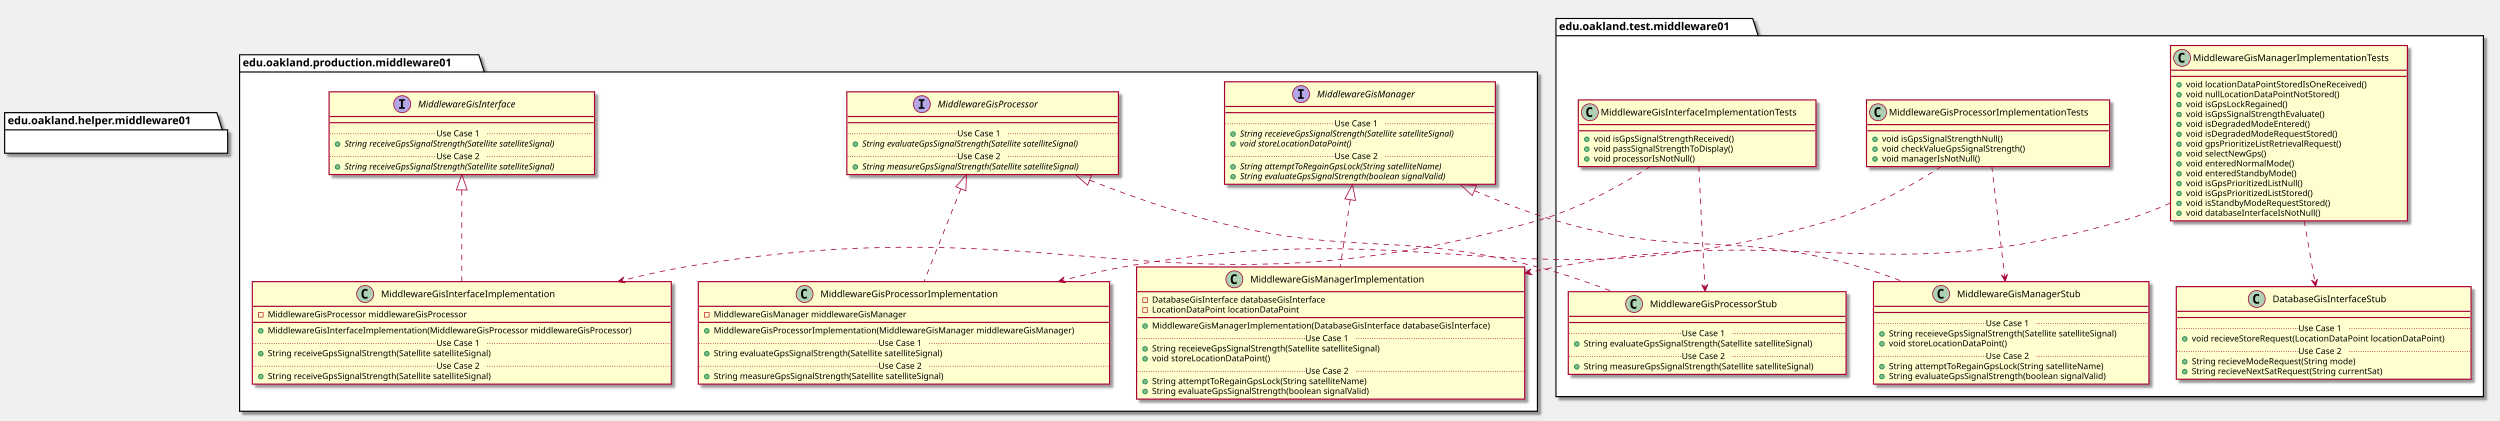
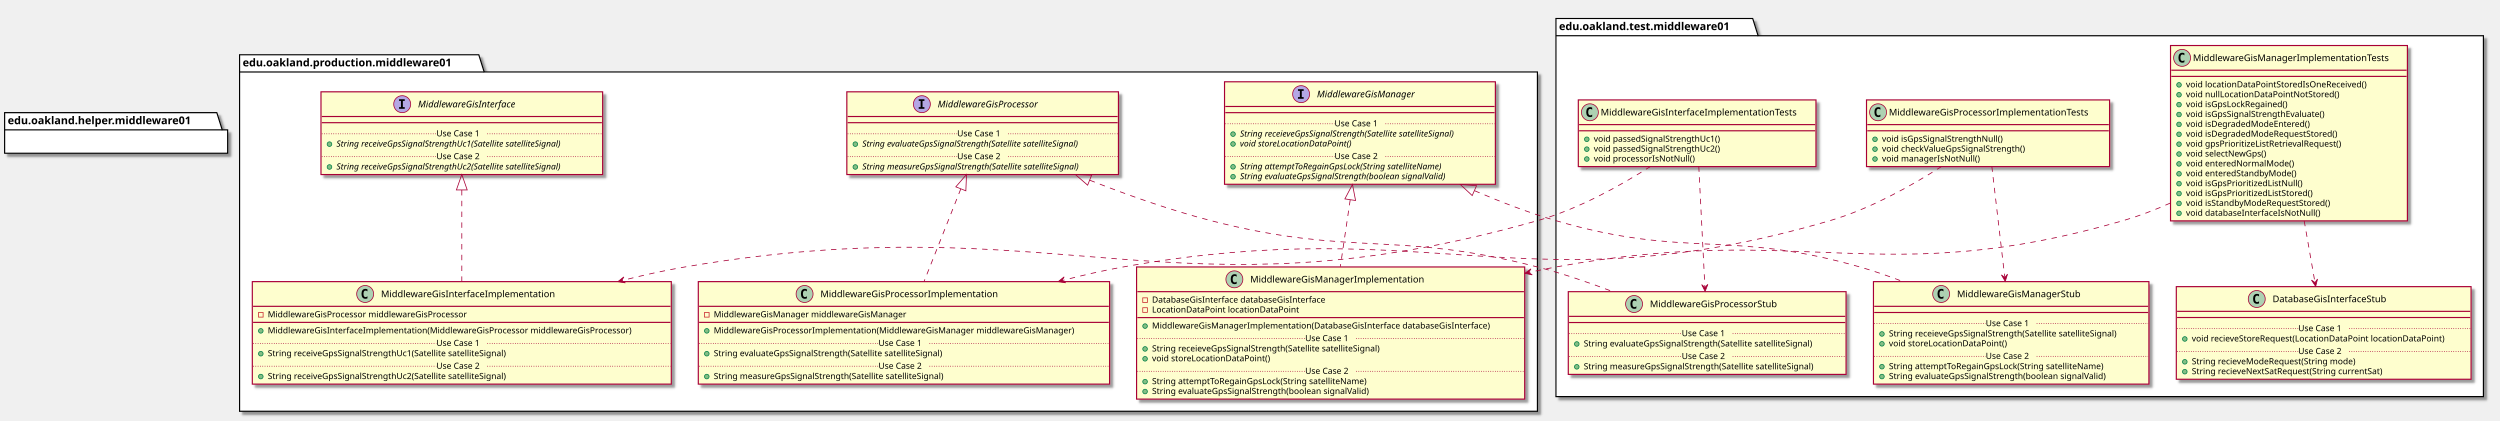
<svg xmlns="http://www.w3.org/2000/svg" contentScriptType="application/ecmascript" contentStyleType="text/css" height="545px" preserveAspectRatio="none" style="width:3240px;height:545px;" version="1.1" viewBox="0 0 3240 545" width="3240px" zoomAndPan="magnify">
  <defs>
-     <filter height="300%" id="f161nkrgvckgdg" width="300%" x="-1" y="-1">
+     <filter height="300%" id="f181ivobrq4kw2" width="300%" x="-1" y="-1">
      <feGaussianBlur result="blurOut" stdDeviation="2.0" />
      <feColorMatrix in="blurOut" result="blurOut2" type="matrix" values="0 0 0 0 0 0 0 0 0 0 0 0 0 0 0 0 0 0 .4 0" />
      <feOffset dx="4.0" dy="4.0" in="blurOut2" result="blurOut3" />
      <feBlend in="SourceGraphic" in2="blurOut3" mode="normal" />
    </filter>
  </defs>
  <g>
-     <polygon fill="#FFFFFF" filter="url(#f161nkrgvckgdg)" points="310.5,71,620.5,71,627.5,93.297,1992.5,93.297,1992.5,533,310.5,533,310.5,71" style="stroke: #000000; stroke-width: 1.5;" />
+     <polygon fill="#FFFFFF" filter="url(#f181ivobrq4kw2)" points="310.5,71,620.5,71,627.5,93.297,1992.5,93.297,1992.5,533,310.5,533,310.5,71" style="stroke: #000000; stroke-width: 1.5;" />
    <line style="stroke: #000000; stroke-width: 1.5;" x1="310.5" x2="627.5" y1="93.297" y2="93.297" />
    <text fill="#000000" font-family="sans-serif" font-size="14" font-weight="bold" lengthAdjust="spacingAndGlyphs" textLength="304" x="314.5" y="85.995">edu.oakland.production.middleware01</text>
-     <polygon fill="#FFFFFF" filter="url(#f161nkrgvckgdg)" points="2016.5,24,2271.5,24,2278.5,46.297,3218.5,46.297,3218.5,514,2016.5,514,2016.5,24" style="stroke: #000000; stroke-width: 1.5;" />
+     <polygon fill="#FFFFFF" filter="url(#f181ivobrq4kw2)" points="2016.5,24,2271.5,24,2278.5,46.297,3218.5,46.297,3218.5,514,2016.5,514,2016.5,24" style="stroke: #000000; stroke-width: 1.5;" />
    <line style="stroke: #000000; stroke-width: 1.5;" x1="2016.5" x2="2278.5" y1="46.297" y2="46.297" />
    <text fill="#000000" font-family="sans-serif" font-size="14" font-weight="bold" lengthAdjust="spacingAndGlyphs" textLength="249" x="2020.5" y="38.995">edu.oakland.test.middleware01</text>
-     <rect fill="#FEFECE" filter="url(#f161nkrgvckgdg)" height="107.219" id="MiddlewareGisInterface" style="stroke: #A80036; stroke-width: 1.5;" width="344" x="426.5" y="119" />
+     <rect fill="#FEFECE" filter="url(#f181ivobrq4kw2)" height="107.219" id="MiddlewareGisInterface" style="stroke: #A80036; stroke-width: 1.5;" width="365" x="416" y="119" />
    <ellipse cx="521.25" cy="135" fill="#B4A7E5" rx="11" ry="11" style="stroke: #A80036; stroke-width: 1.0;" />
    <path d="M517.172,130.766 L517.172,128.609 L524.562,128.609 L524.562,130.766 L522.094,130.766 L522.094,138.844 L524.562,138.844 L524.562,141 L517.172,141 L517.172,138.844 L519.641,138.844 L519.641,130.766 L517.172,130.766 Z " />
    <text fill="#000000" font-family="sans-serif" font-size="12" font-style="italic" lengthAdjust="spacingAndGlyphs" textLength="146" x="541.75" y="139.154">MiddlewareGisInterface</text>
-     <line style="stroke: #A80036; stroke-width: 1.5;" x1="427.5" x2="769.5" y1="151" y2="151" />
-     <line style="stroke: #A80036; stroke-width: 1.5;" x1="427.5" x2="769.5" y1="159" y2="159" />
-     <ellipse cx="437.5" cy="186.805" fill="#84BE84" rx="3" ry="3" style="stroke: #038048; stroke-width: 1.0;" />
-     <text fill="#000000" font-family="sans-serif" font-size="11" font-style="italic" lengthAdjust="spacingAndGlyphs" textLength="318" x="446.5" y="190.015">String receiveGpsSignalStrength(Satellite satelliteSignal)</text>
-     <line style="stroke: #A80036; stroke-width: 1.0; stroke-dasharray: 1.0,2.0;" x1="427.5" x2="565.5" y1="173.402" y2="173.402" />
+     <line style="stroke: #A80036; stroke-width: 1.5;" x1="417" x2="780" y1="151" y2="151" />
+     <line style="stroke: #A80036; stroke-width: 1.5;" x1="417" x2="780" y1="159" y2="159" />
+     <ellipse cx="427" cy="186.805" fill="#84BE84" rx="3" ry="3" style="stroke: #038048; stroke-width: 1.0;" />
+     <text fill="#000000" font-family="sans-serif" font-size="11" font-style="italic" lengthAdjust="spacingAndGlyphs" textLength="339" x="436" y="190.015">String receiveGpsSignalStrengthUc1(Satellite satelliteSignal)</text>
+     <line style="stroke: #A80036; stroke-width: 1.0; stroke-dasharray: 1.0,2.0;" x1="417" x2="565.5" y1="173.402" y2="173.402" />
    <text fill="#000000" font-family="sans-serif" font-size="11" lengthAdjust="spacingAndGlyphs" textLength="66" x="565.5" y="176.71">Use Case 1</text>
-     <line style="stroke: #A80036; stroke-width: 1.0; stroke-dasharray: 1.0,2.0;" x1="631.5" x2="769.5" y1="173.402" y2="173.402" />
-     <ellipse cx="437.5" cy="216.414" fill="#84BE84" rx="3" ry="3" style="stroke: #038048; stroke-width: 1.0;" />
-     <text fill="#000000" font-family="sans-serif" font-size="11" font-style="italic" lengthAdjust="spacingAndGlyphs" textLength="318" x="446.5" y="219.625">String receiveGpsSignalStrength(Satellite satelliteSignal)</text>
-     <line style="stroke: #A80036; stroke-width: 1.0; stroke-dasharray: 1.0,2.0;" x1="427.5" x2="565.5" y1="203.012" y2="203.012" />
+     <line style="stroke: #A80036; stroke-width: 1.0; stroke-dasharray: 1.0,2.0;" x1="631.5" x2="780" y1="173.402" y2="173.402" />
+     <ellipse cx="427" cy="216.414" fill="#84BE84" rx="3" ry="3" style="stroke: #038048; stroke-width: 1.0;" />
+     <text fill="#000000" font-family="sans-serif" font-size="11" font-style="italic" lengthAdjust="spacingAndGlyphs" textLength="339" x="436" y="219.625">String receiveGpsSignalStrengthUc2(Satellite satelliteSignal)</text>
+     <line style="stroke: #A80036; stroke-width: 1.0; stroke-dasharray: 1.0,2.0;" x1="417" x2="565.5" y1="203.012" y2="203.012" />
    <text fill="#000000" font-family="sans-serif" font-size="11" lengthAdjust="spacingAndGlyphs" textLength="66" x="565.5" y="206.32">Use Case 2</text>
-     <line style="stroke: #A80036; stroke-width: 1.0; stroke-dasharray: 1.0,2.0;" x1="631.5" x2="769.5" y1="203.012" y2="203.012" />
-     <rect fill="#FEFECE" filter="url(#f161nkrgvckgdg)" height="107.219" id="MiddlewareGisProcessor" style="stroke: #A80036; stroke-width: 1.5;" width="352" x="1097.5" y="119" />
+     <line style="stroke: #A80036; stroke-width: 1.0; stroke-dasharray: 1.0,2.0;" x1="631.5" x2="780" y1="203.012" y2="203.012" />
+     <rect fill="#FEFECE" filter="url(#f181ivobrq4kw2)" height="107.219" id="MiddlewareGisProcessor" style="stroke: #A80036; stroke-width: 1.5;" width="352" x="1097.5" y="119" />
    <ellipse cx="1194.75" cy="135" fill="#B4A7E5" rx="11" ry="11" style="stroke: #A80036; stroke-width: 1.0;" />
    <path d="M1190.672,130.766 L1190.672,128.609 L1198.062,128.609 L1198.062,130.766 L1195.594,130.766 L1195.594,138.844 L1198.062,138.844 L1198.062,141 L1190.672,141 L1190.672,138.844 L1193.141,138.844 L1193.141,130.766 L1190.672,130.766 Z " />
    <text fill="#000000" font-family="sans-serif" font-size="12" font-style="italic" lengthAdjust="spacingAndGlyphs" textLength="149" x="1215.25" y="139.154">MiddlewareGisProcessor</text>
    <line style="stroke: #A80036; stroke-width: 1.5;" x1="1098.5" x2="1448.5" y1="151" y2="151" />
    <line style="stroke: #A80036; stroke-width: 1.5;" x1="1098.5" x2="1448.5" y1="159" y2="159" />
    <ellipse cx="1108.5" cy="186.805" fill="#84BE84" rx="3" ry="3" style="stroke: #038048; stroke-width: 1.0;" />
    <text fill="#000000" font-family="sans-serif" font-size="11" font-style="italic" lengthAdjust="spacingAndGlyphs" textLength="325" x="1117.5" y="190.015">String evaluateGpsSignalStrength(Satellite satelliteSignal)</text>
    <line style="stroke: #A80036; stroke-width: 1.0; stroke-dasharray: 1.0,2.0;" x1="1098.5" x2="1240.5" y1="173.402" y2="173.402" />
    <text fill="#000000" font-family="sans-serif" font-size="11" lengthAdjust="spacingAndGlyphs" textLength="66" x="1240.5" y="176.71">Use Case 1</text>
    <line style="stroke: #A80036; stroke-width: 1.0; stroke-dasharray: 1.0,2.0;" x1="1306.5" x2="1448.5" y1="173.402" y2="173.402" />
    <ellipse cx="1108.5" cy="216.414" fill="#84BE84" rx="3" ry="3" style="stroke: #038048; stroke-width: 1.0;" />
    <text fill="#000000" font-family="sans-serif" font-size="11" font-style="italic" lengthAdjust="spacingAndGlyphs" textLength="326" x="1117.5" y="219.625">String measureGpsSignalStrength(Satellite satelliteSignal)</text>
    <line style="stroke: #A80036; stroke-width: 1.0; stroke-dasharray: 1.0,2.0;" x1="1098.5" x2="1240.5" y1="203.012" y2="203.012" />
    <text fill="#000000" font-family="sans-serif" font-size="11" lengthAdjust="spacingAndGlyphs" textLength="66" x="1240.5" y="206.32">Use Case 2</text>
    <line style="stroke: #A80036; stroke-width: 1.0; stroke-dasharray: 1.0,2.0;" x1="1306.5" x2="1448.5" y1="203.012" y2="203.012" />
-     <rect fill="#FEFECE" filter="url(#f161nkrgvckgdg)" height="132.828" id="MiddlewareGisManager" style="stroke: #A80036; stroke-width: 1.5;" width="351" x="1587" y="106" />
+     <rect fill="#FEFECE" filter="url(#f181ivobrq4kw2)" height="132.828" id="MiddlewareGisManager" style="stroke: #A80036; stroke-width: 1.5;" width="351" x="1587" y="106" />
    <ellipse cx="1686.25" cy="122" fill="#B4A7E5" rx="11" ry="11" style="stroke: #A80036; stroke-width: 1.0;" />
    <path d="M1682.172,117.766 L1682.172,115.609 L1689.562,115.609 L1689.562,117.766 L1687.094,117.766 L1687.094,125.844 L1689.562,125.844 L1689.562,128 L1682.172,128 L1682.172,125.844 L1684.641,125.844 L1684.641,117.766 L1682.172,117.766 Z " />
    <text fill="#000000" font-family="sans-serif" font-size="12" font-style="italic" lengthAdjust="spacingAndGlyphs" textLength="144" x="1706.75" y="126.154">MiddlewareGisManager</text>
    <line style="stroke: #A80036; stroke-width: 1.5;" x1="1588" x2="1937" y1="138" y2="138" />
    <line style="stroke: #A80036; stroke-width: 1.5;" x1="1588" x2="1937" y1="146" y2="146" />
    <ellipse cx="1598" cy="173.805" fill="#84BE84" rx="3" ry="3" style="stroke: #038048; stroke-width: 1.0;" />
    <text fill="#000000" font-family="sans-serif" font-size="11" font-style="italic" lengthAdjust="spacingAndGlyphs" textLength="325" x="1607" y="177.015">String receieveGpsSignalStrength(Satellite satelliteSignal)</text>
    <ellipse cx="1598" cy="186.609" fill="#84BE84" rx="3" ry="3" style="stroke: #038048; stroke-width: 1.0;" />
    <text fill="#000000" font-family="sans-serif" font-size="11" font-style="italic" lengthAdjust="spacingAndGlyphs" textLength="166" x="1607" y="189.82">void storeLocationDataPoint()</text>
    <line style="stroke: #A80036; stroke-width: 1.0; stroke-dasharray: 1.0,2.0;" x1="1588" x2="1729.5" y1="160.402" y2="160.402" />
    <text fill="#000000" font-family="sans-serif" font-size="11" lengthAdjust="spacingAndGlyphs" textLength="66" x="1729.5" y="163.71">Use Case 1</text>
    <line style="stroke: #A80036; stroke-width: 1.0; stroke-dasharray: 1.0,2.0;" x1="1795.5" x2="1937" y1="160.402" y2="160.402" />
    <ellipse cx="1598" cy="216.219" fill="#84BE84" rx="3" ry="3" style="stroke: #038048; stroke-width: 1.0;" />
    <text fill="#000000" font-family="sans-serif" font-size="11" font-style="italic" lengthAdjust="spacingAndGlyphs" textLength="303" x="1607" y="219.429">String attemptToRegainGpsLock(String satelliteName)</text>
    <ellipse cx="1598" cy="229.023" fill="#84BE84" rx="3" ry="3" style="stroke: #038048; stroke-width: 1.0;" />
    <text fill="#000000" font-family="sans-serif" font-size="11" font-style="italic" lengthAdjust="spacingAndGlyphs" textLength="308" x="1607" y="232.234">String evaluateGpsSignalStrength(boolean signalValid)</text>
    <line style="stroke: #A80036; stroke-width: 1.0; stroke-dasharray: 1.0,2.0;" x1="1588" x2="1729.5" y1="202.816" y2="202.816" />
    <text fill="#000000" font-family="sans-serif" font-size="11" lengthAdjust="spacingAndGlyphs" textLength="66" x="1729.5" y="206.125">Use Case 2</text>
    <line style="stroke: #A80036; stroke-width: 1.0; stroke-dasharray: 1.0,2.0;" x1="1795.5" x2="1937" y1="202.816" y2="202.816" />
-     <rect fill="#FEFECE" filter="url(#f161nkrgvckgdg)" height="132.828" id="MiddlewareGisInterfaceImplementation" style="stroke: #A80036; stroke-width: 1.5;" width="543" x="327" y="365" />
+     <rect fill="#FEFECE" filter="url(#f181ivobrq4kw2)" height="132.828" id="MiddlewareGisInterfaceImplementation" style="stroke: #A80036; stroke-width: 1.5;" width="543" x="327" y="365" />
    <ellipse cx="473.25" cy="381" fill="#ADD1B2" rx="11" ry="11" style="stroke: #A80036; stroke-width: 1.0;" />
    <path d="M476.219,386.641 Q475.641,386.938 475,387.078 Q474.359,387.234 473.656,387.234 Q471.156,387.234 469.828,385.594 Q468.516,383.938 468.516,380.812 Q468.516,377.688 469.828,376.031 Q471.156,374.375 473.656,374.375 Q474.359,374.375 475,374.531 Q475.656,374.688 476.219,374.984 L476.219,377.703 Q475.594,377.125 475,376.859 Q474.406,376.578 473.781,376.578 Q472.438,376.578 471.75,377.656 Q471.062,378.719 471.062,380.812 Q471.062,382.906 471.75,383.984 Q472.438,385.047 473.781,385.047 Q474.406,385.047 475,384.781 Q475.594,384.5 476.219,383.922 L476.219,386.641 Z " />
    <text fill="#000000" font-family="sans-serif" font-size="12" lengthAdjust="spacingAndGlyphs" textLength="242" x="493.75" y="385.154">MiddlewareGisInterfaceImplementation</text>
    <line style="stroke: #A80036; stroke-width: 1.5;" x1="328" x2="869" y1="397" y2="397" />
    <rect fill="none" height="6" style="stroke: #C82930; stroke-width: 1.0;" width="6" x="335" y="405" />
    <text fill="#000000" font-family="sans-serif" font-size="11" lengthAdjust="spacingAndGlyphs" textLength="288" x="347" y="411.21">MiddlewareGisProcessor middlewareGisProcessor</text>
    <line style="stroke: #A80036; stroke-width: 1.5;" x1="328" x2="869" y1="417.805" y2="417.805" />
    <ellipse cx="338" cy="428.805" fill="#84BE84" rx="3" ry="3" style="stroke: #038048; stroke-width: 1.0;" />
    <text fill="#000000" font-family="sans-serif" font-size="11" lengthAdjust="spacingAndGlyphs" textLength="517" x="347" y="432.015">MiddlewareGisInterfaceImplementation(MiddlewareGisProcessor middlewareGisProcessor)</text>
    <ellipse cx="338" cy="458.414" fill="#84BE84" rx="3" ry="3" style="stroke: #038048; stroke-width: 1.0;" />
-     <text fill="#000000" font-family="sans-serif" font-size="11" lengthAdjust="spacingAndGlyphs" textLength="324" x="347" y="461.625">String receiveGpsSignalStrength(Satellite satelliteSignal)</text>
+     <text fill="#000000" font-family="sans-serif" font-size="11" lengthAdjust="spacingAndGlyphs" textLength="345" x="347" y="461.625">String receiveGpsSignalStrengthUc1(Satellite satelliteSignal)</text>
    <line style="stroke: #A80036; stroke-width: 1.0; stroke-dasharray: 1.0,2.0;" x1="328" x2="565.5" y1="445.012" y2="445.012" />
    <text fill="#000000" font-family="sans-serif" font-size="11" lengthAdjust="spacingAndGlyphs" textLength="66" x="565.5" y="448.32">Use Case 1</text>
    <line style="stroke: #A80036; stroke-width: 1.0; stroke-dasharray: 1.0,2.0;" x1="631.5" x2="869" y1="445.012" y2="445.012" />
    <ellipse cx="338" cy="488.023" fill="#84BE84" rx="3" ry="3" style="stroke: #038048; stroke-width: 1.0;" />
-     <text fill="#000000" font-family="sans-serif" font-size="11" lengthAdjust="spacingAndGlyphs" textLength="324" x="347" y="491.234">String receiveGpsSignalStrength(Satellite satelliteSignal)</text>
+     <text fill="#000000" font-family="sans-serif" font-size="11" lengthAdjust="spacingAndGlyphs" textLength="345" x="347" y="491.234">String receiveGpsSignalStrengthUc2(Satellite satelliteSignal)</text>
    <line style="stroke: #A80036; stroke-width: 1.0; stroke-dasharray: 1.0,2.0;" x1="328" x2="565.5" y1="474.621" y2="474.621" />
    <text fill="#000000" font-family="sans-serif" font-size="11" lengthAdjust="spacingAndGlyphs" textLength="66" x="565.5" y="477.929">Use Case 2</text>
    <line style="stroke: #A80036; stroke-width: 1.0; stroke-dasharray: 1.0,2.0;" x1="631.5" x2="869" y1="474.621" y2="474.621" />
-     <rect fill="#FEFECE" filter="url(#f161nkrgvckgdg)" height="132.828" id="MiddlewareGisProcessorImplementation" style="stroke: #A80036; stroke-width: 1.5;" width="533" x="905" y="365" />
+     <rect fill="#FEFECE" filter="url(#f181ivobrq4kw2)" height="132.828" id="MiddlewareGisProcessorImplementation" style="stroke: #A80036; stroke-width: 1.5;" width="533" x="905" y="365" />
    <ellipse cx="1042.75" cy="381" fill="#ADD1B2" rx="11" ry="11" style="stroke: #A80036; stroke-width: 1.0;" />
    <path d="M1045.719,386.641 Q1045.141,386.938 1044.5,387.078 Q1043.859,387.234 1043.156,387.234 Q1040.656,387.234 1039.328,385.594 Q1038.016,383.938 1038.016,380.812 Q1038.016,377.688 1039.328,376.031 Q1040.656,374.375 1043.156,374.375 Q1043.859,374.375 1044.5,374.531 Q1045.156,374.688 1045.719,374.984 L1045.719,377.703 Q1045.094,377.125 1044.5,376.859 Q1043.906,376.578 1043.281,376.578 Q1041.938,376.578 1041.25,377.656 Q1040.562,378.719 1040.562,380.812 Q1040.562,382.906 1041.25,383.984 Q1041.938,385.047 1043.281,385.047 Q1043.906,385.047 1044.5,384.781 Q1045.094,384.5 1045.719,383.922 L1045.719,386.641 Z " />
    <text fill="#000000" font-family="sans-serif" font-size="12" lengthAdjust="spacingAndGlyphs" textLength="249" x="1063.25" y="385.154">MiddlewareGisProcessorImplementation</text>
    <line style="stroke: #A80036; stroke-width: 1.5;" x1="906" x2="1437" y1="397" y2="397" />
    <rect fill="none" height="6" style="stroke: #C82930; stroke-width: 1.0;" width="6" x="913" y="405" />
    <text fill="#000000" font-family="sans-serif" font-size="11" lengthAdjust="spacingAndGlyphs" textLength="270" x="925" y="411.21">MiddlewareGisManager middlewareGisManager</text>
    <line style="stroke: #A80036; stroke-width: 1.5;" x1="906" x2="1437" y1="417.805" y2="417.805" />
    <ellipse cx="916" cy="428.805" fill="#84BE84" rx="3" ry="3" style="stroke: #038048; stroke-width: 1.0;" />
    <text fill="#000000" font-family="sans-serif" font-size="11" lengthAdjust="spacingAndGlyphs" textLength="507" x="925" y="432.015">MiddlewareGisProcessorImplementation(MiddlewareGisManager middlewareGisManager)</text>
    <ellipse cx="916" cy="458.414" fill="#84BE84" rx="3" ry="3" style="stroke: #038048; stroke-width: 1.0;" />
    <text fill="#000000" font-family="sans-serif" font-size="11" lengthAdjust="spacingAndGlyphs" textLength="331" x="925" y="461.625">String evaluateGpsSignalStrength(Satellite satelliteSignal)</text>
    <line style="stroke: #A80036; stroke-width: 1.0; stroke-dasharray: 1.0,2.0;" x1="906" x2="1138.5" y1="445.012" y2="445.012" />
    <text fill="#000000" font-family="sans-serif" font-size="11" lengthAdjust="spacingAndGlyphs" textLength="66" x="1138.5" y="448.32">Use Case 1</text>
    <line style="stroke: #A80036; stroke-width: 1.0; stroke-dasharray: 1.0,2.0;" x1="1204.5" x2="1437" y1="445.012" y2="445.012" />
    <ellipse cx="916" cy="488.023" fill="#84BE84" rx="3" ry="3" style="stroke: #038048; stroke-width: 1.0;" />
    <text fill="#000000" font-family="sans-serif" font-size="11" lengthAdjust="spacingAndGlyphs" textLength="334" x="925" y="491.234">String measureGpsSignalStrength(Satellite satelliteSignal)</text>
    <line style="stroke: #A80036; stroke-width: 1.0; stroke-dasharray: 1.0,2.0;" x1="906" x2="1138.5" y1="474.621" y2="474.621" />
    <text fill="#000000" font-family="sans-serif" font-size="11" lengthAdjust="spacingAndGlyphs" textLength="66" x="1138.5" y="477.929">Use Case 2</text>
    <line style="stroke: #A80036; stroke-width: 1.0; stroke-dasharray: 1.0,2.0;" x1="1204.5" x2="1437" y1="474.621" y2="474.621" />
-     <rect fill="#FEFECE" filter="url(#f161nkrgvckgdg)" height="171.242" id="MiddlewareGisManagerImplementation" style="stroke: #A80036; stroke-width: 1.5;" width="503" x="1473" y="346" />
+     <rect fill="#FEFECE" filter="url(#f181ivobrq4kw2)" height="171.242" id="MiddlewareGisManagerImplementation" style="stroke: #A80036; stroke-width: 1.5;" width="503" x="1473" y="346" />
    <ellipse cx="1599.75" cy="362" fill="#ADD1B2" rx="11" ry="11" style="stroke: #A80036; stroke-width: 1.0;" />
    <path d="M1602.719,367.641 Q1602.141,367.938 1601.5,368.078 Q1600.859,368.234 1600.156,368.234 Q1597.656,368.234 1596.328,366.594 Q1595.016,364.938 1595.016,361.812 Q1595.016,358.688 1596.328,357.031 Q1597.656,355.375 1600.156,355.375 Q1600.859,355.375 1601.5,355.531 Q1602.156,355.688 1602.719,355.984 L1602.719,358.703 Q1602.094,358.125 1601.5,357.859 Q1600.906,357.578 1600.281,357.578 Q1598.938,357.578 1598.25,358.656 Q1597.562,359.719 1597.562,361.812 Q1597.562,363.906 1598.25,364.984 Q1598.938,366.047 1600.281,366.047 Q1600.906,366.047 1601.5,365.781 Q1602.094,365.5 1602.719,364.922 L1602.719,367.641 Z " />
    <text fill="#000000" font-family="sans-serif" font-size="12" lengthAdjust="spacingAndGlyphs" textLength="241" x="1620.25" y="366.154">MiddlewareGisManagerImplementation</text>
    <line style="stroke: #A80036; stroke-width: 1.5;" x1="1474" x2="1975" y1="378" y2="378" />
    <rect fill="none" height="6" style="stroke: #C82930; stroke-width: 1.0;" width="6" x="1481" y="386" />
    <text fill="#000000" font-family="sans-serif" font-size="11" lengthAdjust="spacingAndGlyphs" textLength="249" x="1493" y="392.21">DatabaseGisInterface databaseGisInterface</text>
    <rect fill="none" height="6" style="stroke: #C82930; stroke-width: 1.0;" width="6" x="1481" y="398.805" />
    <text fill="#000000" font-family="sans-serif" font-size="11" lengthAdjust="spacingAndGlyphs" textLength="203" x="1493" y="405.015">LocationDataPoint locationDataPoint</text>
    <line style="stroke: #A80036; stroke-width: 1.5;" x1="1474" x2="1975" y1="411.609" y2="411.609" />
    <ellipse cx="1484" cy="422.609" fill="#84BE84" rx="3" ry="3" style="stroke: #038048; stroke-width: 1.0;" />
    <text fill="#000000" font-family="sans-serif" font-size="11" lengthAdjust="spacingAndGlyphs" textLength="477" x="1493" y="425.82">MiddlewareGisManagerImplementation(DatabaseGisInterface databaseGisInterface)</text>
    <ellipse cx="1484" cy="452.219" fill="#84BE84" rx="3" ry="3" style="stroke: #038048; stroke-width: 1.0;" />
    <text fill="#000000" font-family="sans-serif" font-size="11" lengthAdjust="spacingAndGlyphs" textLength="331" x="1493" y="455.429">String receieveGpsSignalStrength(Satellite satelliteSignal)</text>
    <ellipse cx="1484" cy="465.023" fill="#84BE84" rx="3" ry="3" style="stroke: #038048; stroke-width: 1.0;" />
    <text fill="#000000" font-family="sans-serif" font-size="11" lengthAdjust="spacingAndGlyphs" textLength="166" x="1493" y="468.234">void storeLocationDataPoint()</text>
    <line style="stroke: #A80036; stroke-width: 1.0; stroke-dasharray: 1.0,2.0;" x1="1474" x2="1691.5" y1="438.816" y2="438.816" />
    <text fill="#000000" font-family="sans-serif" font-size="11" lengthAdjust="spacingAndGlyphs" textLength="66" x="1691.5" y="442.125">Use Case 1</text>
    <line style="stroke: #A80036; stroke-width: 1.0; stroke-dasharray: 1.0,2.0;" x1="1757.5" x2="1975" y1="438.816" y2="438.816" />
    <ellipse cx="1484" cy="494.633" fill="#84BE84" rx="3" ry="3" style="stroke: #038048; stroke-width: 1.0;" />
    <text fill="#000000" font-family="sans-serif" font-size="11" lengthAdjust="spacingAndGlyphs" textLength="306" x="1493" y="497.843">String attemptToRegainGpsLock(String satelliteName)</text>
    <ellipse cx="1484" cy="507.438" fill="#84BE84" rx="3" ry="3" style="stroke: #038048; stroke-width: 1.0;" />
    <text fill="#000000" font-family="sans-serif" font-size="11" lengthAdjust="spacingAndGlyphs" textLength="311" x="1493" y="510.648">String evaluateGpsSignalStrength(boolean signalValid)</text>
    <line style="stroke: #A80036; stroke-width: 1.0; stroke-dasharray: 1.0,2.0;" x1="1474" x2="1691.5" y1="481.231" y2="481.231" />
    <text fill="#000000" font-family="sans-serif" font-size="11" lengthAdjust="spacingAndGlyphs" textLength="66" x="1691.5" y="484.539">Use Case 2</text>
    <line style="stroke: #A80036; stroke-width: 1.0; stroke-dasharray: 1.0,2.0;" x1="1757.5" x2="1975" y1="481.231" y2="481.231" />
-     <rect fill="#FEFECE" filter="url(#f161nkrgvckgdg)" height="86.414" id="MiddlewareGisInterfaceImplementationTests" style="stroke: #A80036; stroke-width: 1.5;" width="308" x="2045.5" y="129.5" />
+     <rect fill="#FEFECE" filter="url(#f181ivobrq4kw2)" height="86.414" id="MiddlewareGisInterfaceImplementationTests" style="stroke: #A80036; stroke-width: 1.5;" width="308" x="2045.5" y="129.5" />
    <ellipse cx="2060.5" cy="145.5" fill="#ADD1B2" rx="11" ry="11" style="stroke: #A80036; stroke-width: 1.0;" />
    <path d="M2063.469,151.141 Q2062.891,151.438 2062.25,151.578 Q2061.609,151.734 2060.906,151.734 Q2058.406,151.734 2057.078,150.094 Q2055.766,148.438 2055.766,145.312 Q2055.766,142.188 2057.078,140.531 Q2058.406,138.875 2060.906,138.875 Q2061.609,138.875 2062.25,139.031 Q2062.906,139.188 2063.469,139.484 L2063.469,142.203 Q2062.844,141.625 2062.25,141.359 Q2061.656,141.078 2061.031,141.078 Q2059.688,141.078 2059,142.156 Q2058.312,143.219 2058.312,145.312 Q2058.312,147.406 2059,148.484 Q2059.688,149.547 2061.031,149.547 Q2061.656,149.547 2062.25,149.281 Q2062.844,149 2063.469,148.422 L2063.469,151.141 Z " />
    <text fill="#000000" font-family="sans-serif" font-size="12" lengthAdjust="spacingAndGlyphs" textLength="276" x="2074.5" y="149.654">MiddlewareGisInterfaceImplementationTests</text>
    <line style="stroke: #A80036; stroke-width: 1.5;" x1="2046.5" x2="2352.5" y1="161.5" y2="161.5" />
    <line style="stroke: #A80036; stroke-width: 1.5;" x1="2046.5" x2="2352.5" y1="169.5" y2="169.5" />
    <ellipse cx="2056.5" cy="180.5" fill="#84BE84" rx="3" ry="3" style="stroke: #038048; stroke-width: 1.0;" />
-     <text fill="#000000" font-family="sans-serif" font-size="11" lengthAdjust="spacingAndGlyphs" textLength="202" x="2065.5" y="183.71">void isGpsSignalStrengthReceived()</text>
+     <text fill="#000000" font-family="sans-serif" font-size="11" lengthAdjust="spacingAndGlyphs" textLength="182" x="2065.5" y="183.71">void passedSignalStrengthUc1()</text>
    <ellipse cx="2056.5" cy="193.305" fill="#84BE84" rx="3" ry="3" style="stroke: #038048; stroke-width: 1.0;" />
-     <text fill="#000000" font-family="sans-serif" font-size="11" lengthAdjust="spacingAndGlyphs" textLength="202" x="2065.5" y="196.515">void passSignalStrengthToDisplay()</text>
+     <text fill="#000000" font-family="sans-serif" font-size="11" lengthAdjust="spacingAndGlyphs" textLength="182" x="2065.5" y="196.515">void passedSignalStrengthUc2()</text>
    <ellipse cx="2056.5" cy="206.109" fill="#84BE84" rx="3" ry="3" style="stroke: #038048; stroke-width: 1.0;" />
    <text fill="#000000" font-family="sans-serif" font-size="11" lengthAdjust="spacingAndGlyphs" textLength="143" x="2065.5" y="209.32">void processorIsNotNull()</text>
-     <rect fill="#FEFECE" filter="url(#f161nkrgvckgdg)" height="107.219" id="MiddlewareGisProcessorStub" style="stroke: #A80036; stroke-width: 1.5;" width="360" x="2032.5" y="378" />
+     <rect fill="#FEFECE" filter="url(#f181ivobrq4kw2)" height="107.219" id="MiddlewareGisProcessorStub" style="stroke: #A80036; stroke-width: 1.5;" width="360" x="2032.5" y="378" />
    <ellipse cx="2117.75" cy="394" fill="#ADD1B2" rx="11" ry="11" style="stroke: #A80036; stroke-width: 1.0;" />
    <path d="M2120.719,399.641 Q2120.141,399.938 2119.5,400.078 Q2118.859,400.234 2118.156,400.234 Q2115.656,400.234 2114.328,398.594 Q2113.016,396.938 2113.016,393.812 Q2113.016,390.688 2114.328,389.031 Q2115.656,387.375 2118.156,387.375 Q2118.859,387.375 2119.5,387.531 Q2120.156,387.688 2120.719,387.984 L2120.719,390.703 Q2120.094,390.125 2119.5,389.859 Q2118.906,389.578 2118.281,389.578 Q2116.938,389.578 2116.25,390.656 Q2115.562,391.719 2115.562,393.812 Q2115.562,395.906 2116.25,396.984 Q2116.938,398.047 2118.281,398.047 Q2118.906,398.047 2119.5,397.781 Q2120.094,397.5 2120.719,396.922 L2120.719,399.641 Z " />
    <text fill="#000000" font-family="sans-serif" font-size="12" lengthAdjust="spacingAndGlyphs" textLength="181" x="2138.25" y="398.154">MiddlewareGisProcessorStub</text>
    <line style="stroke: #A80036; stroke-width: 1.5;" x1="2033.5" x2="2391.5" y1="410" y2="410" />
    <line style="stroke: #A80036; stroke-width: 1.5;" x1="2033.5" x2="2391.5" y1="418" y2="418" />
    <ellipse cx="2043.5" cy="445.805" fill="#84BE84" rx="3" ry="3" style="stroke: #038048; stroke-width: 1.0;" />
    <text fill="#000000" font-family="sans-serif" font-size="11" lengthAdjust="spacingAndGlyphs" textLength="331" x="2052.5" y="449.015">String evaluateGpsSignalStrength(Satellite satelliteSignal)</text>
    <line style="stroke: #A80036; stroke-width: 1.0; stroke-dasharray: 1.0,2.0;" x1="2033.5" x2="2179.5" y1="432.402" y2="432.402" />
    <text fill="#000000" font-family="sans-serif" font-size="11" lengthAdjust="spacingAndGlyphs" textLength="66" x="2179.5" y="435.71">Use Case 1</text>
    <line style="stroke: #A80036; stroke-width: 1.0; stroke-dasharray: 1.0,2.0;" x1="2245.5" x2="2391.5" y1="432.402" y2="432.402" />
    <ellipse cx="2043.5" cy="475.414" fill="#84BE84" rx="3" ry="3" style="stroke: #038048; stroke-width: 1.0;" />
    <text fill="#000000" font-family="sans-serif" font-size="11" lengthAdjust="spacingAndGlyphs" textLength="334" x="2052.5" y="478.625">String measureGpsSignalStrength(Satellite satelliteSignal)</text>
    <line style="stroke: #A80036; stroke-width: 1.0; stroke-dasharray: 1.0,2.0;" x1="2033.5" x2="2179.5" y1="462.012" y2="462.012" />
    <text fill="#000000" font-family="sans-serif" font-size="11" lengthAdjust="spacingAndGlyphs" textLength="66" x="2179.5" y="465.32">Use Case 2</text>
    <line style="stroke: #A80036; stroke-width: 1.0; stroke-dasharray: 1.0,2.0;" x1="2245.5" x2="2391.5" y1="462.012" y2="462.012" />
-     <rect fill="#FEFECE" filter="url(#f161nkrgvckgdg)" height="86.414" id="MiddlewareGisProcessorImplementationTests" style="stroke: #A80036; stroke-width: 1.5;" width="315" x="2419" y="129.5" />
+     <rect fill="#FEFECE" filter="url(#f181ivobrq4kw2)" height="86.414" id="MiddlewareGisProcessorImplementationTests" style="stroke: #A80036; stroke-width: 1.5;" width="315" x="2419" y="129.5" />
    <ellipse cx="2434" cy="145.5" fill="#ADD1B2" rx="11" ry="11" style="stroke: #A80036; stroke-width: 1.0;" />
    <path d="M2436.969,151.141 Q2436.391,151.438 2435.75,151.578 Q2435.109,151.734 2434.406,151.734 Q2431.906,151.734 2430.578,150.094 Q2429.266,148.438 2429.266,145.312 Q2429.266,142.188 2430.578,140.531 Q2431.906,138.875 2434.406,138.875 Q2435.109,138.875 2435.75,139.031 Q2436.406,139.188 2436.969,139.484 L2436.969,142.203 Q2436.344,141.625 2435.75,141.359 Q2435.156,141.078 2434.531,141.078 Q2433.188,141.078 2432.5,142.156 Q2431.812,143.219 2431.812,145.312 Q2431.812,147.406 2432.5,148.484 Q2433.188,149.547 2434.531,149.547 Q2435.156,149.547 2435.75,149.281 Q2436.344,149 2436.969,148.422 L2436.969,151.141 Z " />
    <text fill="#000000" font-family="sans-serif" font-size="12" lengthAdjust="spacingAndGlyphs" textLength="283" x="2448" y="149.654">MiddlewareGisProcessorImplementationTests</text>
    <line style="stroke: #A80036; stroke-width: 1.5;" x1="2420" x2="2733" y1="161.5" y2="161.5" />
    <line style="stroke: #A80036; stroke-width: 1.5;" x1="2420" x2="2733" y1="169.5" y2="169.5" />
    <ellipse cx="2430" cy="180.5" fill="#84BE84" rx="3" ry="3" style="stroke: #038048; stroke-width: 1.0;" />
    <text fill="#000000" font-family="sans-serif" font-size="11" lengthAdjust="spacingAndGlyphs" textLength="173" x="2439" y="183.71">void isGpsSignalStrengthNull()</text>
    <ellipse cx="2430" cy="193.305" fill="#84BE84" rx="3" ry="3" style="stroke: #038048; stroke-width: 1.0;" />
    <text fill="#000000" font-family="sans-serif" font-size="11" lengthAdjust="spacingAndGlyphs" textLength="205" x="2439" y="196.515">void checkValueGpsSignalStrength()</text>
    <ellipse cx="2430" cy="206.109" fill="#84BE84" rx="3" ry="3" style="stroke: #038048; stroke-width: 1.0;" />
    <text fill="#000000" font-family="sans-serif" font-size="11" lengthAdjust="spacingAndGlyphs" textLength="136" x="2439" y="209.32">void managerIsNotNull()</text>
-     <rect fill="#FEFECE" filter="url(#f161nkrgvckgdg)" height="132.828" id="MiddlewareGisManagerStub" style="stroke: #A80036; stroke-width: 1.5;" width="357" x="2428" y="365" />
+     <rect fill="#FEFECE" filter="url(#f181ivobrq4kw2)" height="132.828" id="MiddlewareGisManagerStub" style="stroke: #A80036; stroke-width: 1.5;" width="357" x="2428" y="365" />
    <ellipse cx="2515.75" cy="381" fill="#ADD1B2" rx="11" ry="11" style="stroke: #A80036; stroke-width: 1.0;" />
    <path d="M2518.719,386.641 Q2518.141,386.938 2517.5,387.078 Q2516.859,387.234 2516.156,387.234 Q2513.656,387.234 2512.328,385.594 Q2511.016,383.938 2511.016,380.812 Q2511.016,377.688 2512.328,376.031 Q2513.656,374.375 2516.156,374.375 Q2516.859,374.375 2517.5,374.531 Q2518.156,374.688 2518.719,374.984 L2518.719,377.703 Q2518.094,377.125 2517.5,376.859 Q2516.906,376.578 2516.281,376.578 Q2514.938,376.578 2514.25,377.656 Q2513.562,378.719 2513.562,380.812 Q2513.562,382.906 2514.25,383.984 Q2514.938,385.047 2516.281,385.047 Q2516.906,385.047 2517.5,384.781 Q2518.094,384.5 2518.719,383.922 L2518.719,386.641 Z " />
    <text fill="#000000" font-family="sans-serif" font-size="12" lengthAdjust="spacingAndGlyphs" textLength="173" x="2536.25" y="385.154">MiddlewareGisManagerStub</text>
    <line style="stroke: #A80036; stroke-width: 1.5;" x1="2429" x2="2784" y1="397" y2="397" />
    <line style="stroke: #A80036; stroke-width: 1.5;" x1="2429" x2="2784" y1="405" y2="405" />
    <ellipse cx="2439" cy="432.805" fill="#84BE84" rx="3" ry="3" style="stroke: #038048; stroke-width: 1.0;" />
    <text fill="#000000" font-family="sans-serif" font-size="11" lengthAdjust="spacingAndGlyphs" textLength="331" x="2448" y="436.015">String receieveGpsSignalStrength(Satellite satelliteSignal)</text>
    <ellipse cx="2439" cy="445.609" fill="#84BE84" rx="3" ry="3" style="stroke: #038048; stroke-width: 1.0;" />
    <text fill="#000000" font-family="sans-serif" font-size="11" lengthAdjust="spacingAndGlyphs" textLength="166" x="2448" y="448.82">void storeLocationDataPoint()</text>
    <line style="stroke: #A80036; stroke-width: 1.0; stroke-dasharray: 1.0,2.0;" x1="2429" x2="2573.5" y1="419.402" y2="419.402" />
    <text fill="#000000" font-family="sans-serif" font-size="11" lengthAdjust="spacingAndGlyphs" textLength="66" x="2573.5" y="422.71">Use Case 1</text>
    <line style="stroke: #A80036; stroke-width: 1.0; stroke-dasharray: 1.0,2.0;" x1="2639.5" x2="2784" y1="419.402" y2="419.402" />
    <ellipse cx="2439" cy="475.219" fill="#84BE84" rx="3" ry="3" style="stroke: #038048; stroke-width: 1.0;" />
    <text fill="#000000" font-family="sans-serif" font-size="11" lengthAdjust="spacingAndGlyphs" textLength="306" x="2448" y="478.429">String attemptToRegainGpsLock(String satelliteName)</text>
    <ellipse cx="2439" cy="488.023" fill="#84BE84" rx="3" ry="3" style="stroke: #038048; stroke-width: 1.0;" />
    <text fill="#000000" font-family="sans-serif" font-size="11" lengthAdjust="spacingAndGlyphs" textLength="311" x="2448" y="491.234">String evaluateGpsSignalStrength(boolean signalValid)</text>
    <line style="stroke: #A80036; stroke-width: 1.0; stroke-dasharray: 1.0,2.0;" x1="2429" x2="2573.5" y1="461.816" y2="461.816" />
    <text fill="#000000" font-family="sans-serif" font-size="11" lengthAdjust="spacingAndGlyphs" textLength="66" x="2573.5" y="465.125">Use Case 2</text>
    <line style="stroke: #A80036; stroke-width: 1.0; stroke-dasharray: 1.0,2.0;" x1="2639.5" x2="2784" y1="461.816" y2="461.816" />
-     <rect fill="#FEFECE" filter="url(#f161nkrgvckgdg)" height="227.266" id="MiddlewareGisManagerImplementationTests" style="stroke: #A80036; stroke-width: 1.5;" width="307" x="2813" y="59" />
+     <rect fill="#FEFECE" filter="url(#f181ivobrq4kw2)" height="227.266" id="MiddlewareGisManagerImplementationTests" style="stroke: #A80036; stroke-width: 1.5;" width="307" x="2813" y="59" />
    <ellipse cx="2828" cy="75" fill="#ADD1B2" rx="11" ry="11" style="stroke: #A80036; stroke-width: 1.0;" />
    <path d="M2830.969,80.641 Q2830.391,80.938 2829.75,81.078 Q2829.109,81.234 2828.406,81.234 Q2825.906,81.234 2824.578,79.594 Q2823.266,77.938 2823.266,74.812 Q2823.266,71.688 2824.578,70.031 Q2825.906,68.375 2828.406,68.375 Q2829.109,68.375 2829.75,68.531 Q2830.406,68.688 2830.969,68.984 L2830.969,71.703 Q2830.344,71.125 2829.75,70.859 Q2829.156,70.578 2828.531,70.578 Q2827.188,70.578 2826.5,71.656 Q2825.812,72.719 2825.812,74.812 Q2825.812,76.906 2826.5,77.984 Q2827.188,79.047 2828.531,79.047 Q2829.156,79.047 2829.75,78.781 Q2830.344,78.5 2830.969,77.922 L2830.969,80.641 Z " />
    <text fill="#000000" font-family="sans-serif" font-size="12" lengthAdjust="spacingAndGlyphs" textLength="275" x="2842" y="79.154">MiddlewareGisManagerImplementationTests</text>
    <line style="stroke: #A80036; stroke-width: 1.5;" x1="2814" x2="3119" y1="91" y2="91" />
    <line style="stroke: #A80036; stroke-width: 1.5;" x1="2814" x2="3119" y1="99" y2="99" />
    <ellipse cx="2824" cy="110" fill="#84BE84" rx="3" ry="3" style="stroke: #038048; stroke-width: 1.0;" />
    <text fill="#000000" font-family="sans-serif" font-size="11" lengthAdjust="spacingAndGlyphs" textLength="254" x="2833" y="113.21">void locationDataPointStoredIsOneReceived()</text>
    <ellipse cx="2824" cy="122.805" fill="#84BE84" rx="3" ry="3" style="stroke: #038048; stroke-width: 1.0;" />
    <text fill="#000000" font-family="sans-serif" font-size="11" lengthAdjust="spacingAndGlyphs" textLength="213" x="2833" y="126.015">void nullLocationDataPointNotStored()</text>
    <ellipse cx="2824" cy="135.609" fill="#84BE84" rx="3" ry="3" style="stroke: #038048; stroke-width: 1.0;" />
    <text fill="#000000" font-family="sans-serif" font-size="11" lengthAdjust="spacingAndGlyphs" textLength="145" x="2833" y="138.82">void isGpsLockRegained()</text>
    <ellipse cx="2824" cy="148.414" fill="#84BE84" rx="3" ry="3" style="stroke: #038048; stroke-width: 1.0;" />
    <text fill="#000000" font-family="sans-serif" font-size="11" lengthAdjust="spacingAndGlyphs" textLength="200" x="2833" y="151.625">void isGpsSignalStrengthEvaluate()</text>
    <ellipse cx="2824" cy="161.219" fill="#84BE84" rx="3" ry="3" style="stroke: #038048; stroke-width: 1.0;" />
    <text fill="#000000" font-family="sans-serif" font-size="11" lengthAdjust="spacingAndGlyphs" textLength="174" x="2833" y="164.429">void isDegradedModeEntered()</text>
    <ellipse cx="2824" cy="174.023" fill="#84BE84" rx="3" ry="3" style="stroke: #038048; stroke-width: 1.0;" />
    <text fill="#000000" font-family="sans-serif" font-size="11" lengthAdjust="spacingAndGlyphs" textLength="214" x="2833" y="177.234">void isDegradedModeRequestStored()</text>
    <ellipse cx="2824" cy="186.828" fill="#84BE84" rx="3" ry="3" style="stroke: #038048; stroke-width: 1.0;" />
    <text fill="#000000" font-family="sans-serif" font-size="11" lengthAdjust="spacingAndGlyphs" textLength="220" x="2833" y="190.039">void gpsPrioritizeListRetrievalRequest()</text>
    <ellipse cx="2824" cy="199.633" fill="#84BE84" rx="3" ry="3" style="stroke: #038048; stroke-width: 1.0;" />
    <text fill="#000000" font-family="sans-serif" font-size="11" lengthAdjust="spacingAndGlyphs" textLength="116" x="2833" y="202.843">void selectNewGps()</text>
    <ellipse cx="2824" cy="212.438" fill="#84BE84" rx="3" ry="3" style="stroke: #038048; stroke-width: 1.0;" />
    <text fill="#000000" font-family="sans-serif" font-size="11" lengthAdjust="spacingAndGlyphs" textLength="150" x="2833" y="215.648">void enteredNormalMode()</text>
    <ellipse cx="2824" cy="225.242" fill="#84BE84" rx="3" ry="3" style="stroke: #038048; stroke-width: 1.0;" />
    <text fill="#000000" font-family="sans-serif" font-size="11" lengthAdjust="spacingAndGlyphs" textLength="155" x="2833" y="228.453">void enteredStandbyMode()</text>
    <ellipse cx="2824" cy="238.047" fill="#84BE84" rx="3" ry="3" style="stroke: #038048; stroke-width: 1.0;" />
    <text fill="#000000" font-family="sans-serif" font-size="11" lengthAdjust="spacingAndGlyphs" textLength="165" x="2833" y="241.257">void isGpsPrioritizedListNull()</text>
    <ellipse cx="2824" cy="250.852" fill="#84BE84" rx="3" ry="3" style="stroke: #038048; stroke-width: 1.0;" />
    <text fill="#000000" font-family="sans-serif" font-size="11" lengthAdjust="spacingAndGlyphs" textLength="182" x="2833" y="254.062">void isGpsPrioritizedListStored()</text>
    <ellipse cx="2824" cy="263.656" fill="#84BE84" rx="3" ry="3" style="stroke: #038048; stroke-width: 1.0;" />
    <text fill="#000000" font-family="sans-serif" font-size="11" lengthAdjust="spacingAndGlyphs" textLength="205" x="2833" y="266.867">void isStandbyModeRequestStored()</text>
    <ellipse cx="2824" cy="276.461" fill="#84BE84" rx="3" ry="3" style="stroke: #038048; stroke-width: 1.0;" />
    <text fill="#000000" font-family="sans-serif" font-size="11" lengthAdjust="spacingAndGlyphs" textLength="188" x="2833" y="279.671">void databaseInterfaceIsNotNull()</text>
-     <rect fill="#FEFECE" filter="url(#f161nkrgvckgdg)" height="120.023" id="DatabaseGisInterfaceStub" style="stroke: #A80036; stroke-width: 1.5;" width="382" x="2820.5" y="371.5" />
+     <rect fill="#FEFECE" filter="url(#f181ivobrq4kw2)" height="120.023" id="DatabaseGisInterfaceStub" style="stroke: #A80036; stroke-width: 1.5;" width="382" x="2820.5" y="371.5" />
    <ellipse cx="2924.75" cy="387.5" fill="#ADD1B2" rx="11" ry="11" style="stroke: #A80036; stroke-width: 1.0;" />
    <path d="M2927.719,393.141 Q2927.141,393.438 2926.5,393.578 Q2925.859,393.734 2925.156,393.734 Q2922.656,393.734 2921.328,392.094 Q2920.016,390.438 2920.016,387.312 Q2920.016,384.188 2921.328,382.531 Q2922.656,380.875 2925.156,380.875 Q2925.859,380.875 2926.5,381.031 Q2927.156,381.188 2927.719,381.484 L2927.719,384.203 Q2927.094,383.625 2926.5,383.359 Q2925.906,383.078 2925.281,383.078 Q2923.938,383.078 2923.25,384.156 Q2922.562,385.219 2922.562,387.312 Q2922.562,389.406 2923.25,390.484 Q2923.938,391.547 2925.281,391.547 Q2925.906,391.547 2926.5,391.281 Q2927.094,391 2927.719,390.422 L2927.719,393.141 Z " />
    <text fill="#000000" font-family="sans-serif" font-size="12" lengthAdjust="spacingAndGlyphs" textLength="165" x="2945.25" y="391.654">DatabaseGisInterfaceStub</text>
    <line style="stroke: #A80036; stroke-width: 1.5;" x1="2821.5" x2="3201.5" y1="403.5" y2="403.5" />
    <line style="stroke: #A80036; stroke-width: 1.5;" x1="2821.5" x2="3201.5" y1="411.5" y2="411.5" />
    <ellipse cx="2831.5" cy="439.305" fill="#84BE84" rx="3" ry="3" style="stroke: #038048; stroke-width: 1.0;" />
    <text fill="#000000" font-family="sans-serif" font-size="11" lengthAdjust="spacingAndGlyphs" textLength="356" x="2840.5" y="442.515">void recieveStoreRequest(LocationDataPoint locationDataPoint)</text>
    <line style="stroke: #A80036; stroke-width: 1.0; stroke-dasharray: 1.0,2.0;" x1="2821.5" x2="2978.5" y1="425.902" y2="425.902" />
    <text fill="#000000" font-family="sans-serif" font-size="11" lengthAdjust="spacingAndGlyphs" textLength="66" x="2978.5" y="429.21">Use Case 1</text>
    <line style="stroke: #A80036; stroke-width: 1.0; stroke-dasharray: 1.0,2.0;" x1="3044.5" x2="3201.5" y1="425.902" y2="425.902" />
    <ellipse cx="2831.5" cy="468.914" fill="#84BE84" rx="3" ry="3" style="stroke: #038048; stroke-width: 1.0;" />
    <text fill="#000000" font-family="sans-serif" font-size="11" lengthAdjust="spacingAndGlyphs" textLength="233" x="2840.5" y="472.125">String recieveModeRequest(String mode)</text>
    <ellipse cx="2831.5" cy="481.719" fill="#84BE84" rx="3" ry="3" style="stroke: #038048; stroke-width: 1.0;" />
    <text fill="#000000" font-family="sans-serif" font-size="11" lengthAdjust="spacingAndGlyphs" textLength="275" x="2840.5" y="484.929">String recieveNextSatRequest(String currentSat)</text>
    <line style="stroke: #A80036; stroke-width: 1.0; stroke-dasharray: 1.0,2.0;" x1="2821.5" x2="2978.5" y1="455.512" y2="455.512" />
    <text fill="#000000" font-family="sans-serif" font-size="11" lengthAdjust="spacingAndGlyphs" textLength="66" x="2978.5" y="458.82">Use Case 2</text>
    <line style="stroke: #A80036; stroke-width: 1.0; stroke-dasharray: 1.0,2.0;" x1="3044.5" x2="3201.5" y1="455.512" y2="455.512" />
-     <polygon fill="#FFFFFF" filter="url(#f161nkrgvckgdg)" points="6,146,281,146,288,168.297,295,168.297,295,198.594,6,198.594,6,146" style="stroke: #000000; stroke-width: 1.5;" />
+     <polygon fill="#FFFFFF" filter="url(#f181ivobrq4kw2)" points="6,146,281,146,288,168.297,295,168.297,295,198.594,6,198.594,6,146" style="stroke: #000000; stroke-width: 1.5;" />
    <line style="stroke: #000000; stroke-width: 1.5;" x1="6" x2="288" y1="168.297" y2="168.297" />
    <text fill="#000000" font-family="sans-serif" font-size="14" font-weight="bold" lengthAdjust="spacingAndGlyphs" textLength="269" x="10" y="160.995">edu.oakland.helper.middleware01</text>
    <path d="M598.5,246.2 C598.5,283.45 598.5,328.47 598.5,364.69 " fill="none" id="MiddlewareGisInterface&lt;-MiddlewareGisInterfaceImplementation" style="stroke: #A80036; stroke-width: 1.0; stroke-dasharray: 7.0,7.0;" />
    <polygon fill="none" points="591.5,246.13,598.5,226.13,605.5,246.13,591.5,246.13" style="stroke: #A80036; stroke-width: 1.0;" />
    <path d="M1245.16,244.9 C1230.28,282.4 1212.16,328.05 1197.62,364.69 " fill="none" id="MiddlewareGisProcessor&lt;-MiddlewareGisProcessorImplementation" style="stroke: #A80036; stroke-width: 1.0; stroke-dasharray: 7.0,7.0;" />
    <polygon fill="none" points="1238.73,242.14,1252.61,226.13,1251.74,247.3,1238.73,242.14" style="stroke: #A80036; stroke-width: 1.0;" />
    <path d="M1749.84,259.14 C1745.72,286.99 1741.15,317.88 1737.04,345.67 " fill="none" id="MiddlewareGisManager&lt;-MiddlewareGisManagerImplementation" style="stroke: #A80036; stroke-width: 1.0; stroke-dasharray: 7.0,7.0;" />
    <polygon fill="none" points="1742.96,257.78,1752.81,239.02,1756.81,259.83,1742.96,257.78" style="stroke: #A80036; stroke-width: 1.0;" />
    <path d="M2201.63,215.65 C2203.79,258.38 2207.15,324.82 2209.57,372.5 " fill="none" id="MiddlewareGisInterfaceImplementationTests-&gt;MiddlewareGisProcessorStub" style="stroke: #A80036; stroke-width: 1.0; stroke-dasharray: 7.0,7.0;" />
    <polygon fill="#A80036" points="2209.83,377.64,2213.387,368.456,2209.587,372.646,2205.397,368.845,2209.83,377.64" style="stroke: #A80036; stroke-width: 1.0;" />
    <path d="M2581.42,215.65 C2585.98,254.67 2592.84,313.46 2598.23,359.69 " fill="none" id="MiddlewareGisProcessorImplementationTests-&gt;MiddlewareGisManagerStub" style="stroke: #A80036; stroke-width: 1.0; stroke-dasharray: 7.0,7.0;" />
    <polygon fill="#A80036" points="2598.82,364.69,2601.74,355.284,2598.235,359.724,2593.794,356.22,2598.82,364.69" style="stroke: #A80036; stroke-width: 1.0;" />
    <path d="M2986.24,286.22 C2991.02,313.55 2995.98,341.84 3000.21,366.05 " fill="none" id="MiddlewareGisManagerImplementationTests-&gt;DatabaseGisInterfaceStub" style="stroke: #A80036; stroke-width: 1.0; stroke-dasharray: 7.0,7.0;" />
    <polygon fill="#A80036" points="3001.11,371.15,3003.509,361.598,3000.253,366.224,2995.627,362.969,3001.11,371.15" style="stroke: #A80036; stroke-width: 1.0;" />
    <path d="M2139.2,215.62 C2099.48,240.94 2045.23,271.06 1992.5,286 C1519.28,420.05 1372.3,263.1 887.5,346 C860.82,350.56 833.11,356.74 805.88,363.68 " fill="none" id="MiddlewareGisInterfaceImplementationTests-&gt;MiddlewareGisInterfaceImplementation" style="stroke: #A80036; stroke-width: 1.0; stroke-dasharray: 7.0,7.0;" />
    <polygon fill="#A80036" points="800.8,364.99,810.512,366.627,805.643,363.747,808.523,358.878,800.8,364.99" style="stroke: #A80036; stroke-width: 1.0;" />
    <path d="M2516.34,215.71 C2477.04,240.89 2423.53,270.83 2371.5,286 C1979.82,400.18 1857.09,274.04 1455.5,346 C1429.64,350.63 1402.79,356.78 1376.39,363.66 " fill="none" id="MiddlewareGisProcessorImplementationTests-&gt;MiddlewareGisProcessorImplementation" style="stroke: #A80036; stroke-width: 1.0; stroke-dasharray: 7.0,7.0;" />
    <polygon fill="#A80036" points="1371.46,364.95,1381.182,366.526,1376.295,363.677,1379.145,358.79,1371.46,364.95" style="stroke: #A80036; stroke-width: 1.0;" />
    <path d="M2812.8,263.16 C2792.67,272.13 2771.94,280.08 2751.5,286 C2436.67,377.13 2338.87,286.82 2016.5,346 C2004.92,348.13 1993.14,350.52 1981.28,353.13 " fill="none" id="MiddlewareGisManagerImplementationTests-&gt;MiddlewareGisManagerImplementation" style="stroke: #A80036; stroke-width: 1.0; stroke-dasharray: 7.0,7.0;" />
    <polygon fill="#A80036" points="1976.19,354.26,1985.839,356.233,1981.073,353.186,1984.121,348.42,1976.19,354.26" style="stroke: #A80036; stroke-width: 1.0;" />
    <path d="M1412.31,233.56 C1461.23,252.76 1517.1,272.5 1569.5,286 C1753.38,333.36 1808.7,298.32 1992.5,346 C2024.78,354.37 2058.8,365.98 2090.19,377.91 " fill="none" id="MiddlewareGisProcessor&lt;-MiddlewareGisProcessorStub" style="stroke: #A80036; stroke-width: 1.0; stroke-dasharray: 7.0,7.0;" />
    <polygon fill="none" points="1409.57,240,1393.58,226.1,1414.75,226.99,1409.57,240" style="stroke: #A80036; stroke-width: 1.0;" />
    <path d="M1911.1,247.19 C1945.1,261.82 1981.54,275.79 2016.5,286 C2186.53,335.64 2240.22,297.21 2410.5,346 C2428.85,351.26 2447.74,357.82 2466.22,364.95 " fill="none" id="MiddlewareGisManager&lt;-MiddlewareGisManagerStub" style="stroke: #A80036; stroke-width: 1.0; stroke-dasharray: 7.0,7.0;" />
    <polygon fill="none" points="1907.98,253.47,1892.49,239.01,1913.61,240.65,1907.98,253.47" style="stroke: #A80036; stroke-width: 1.0;" />
  </g>
</svg>
